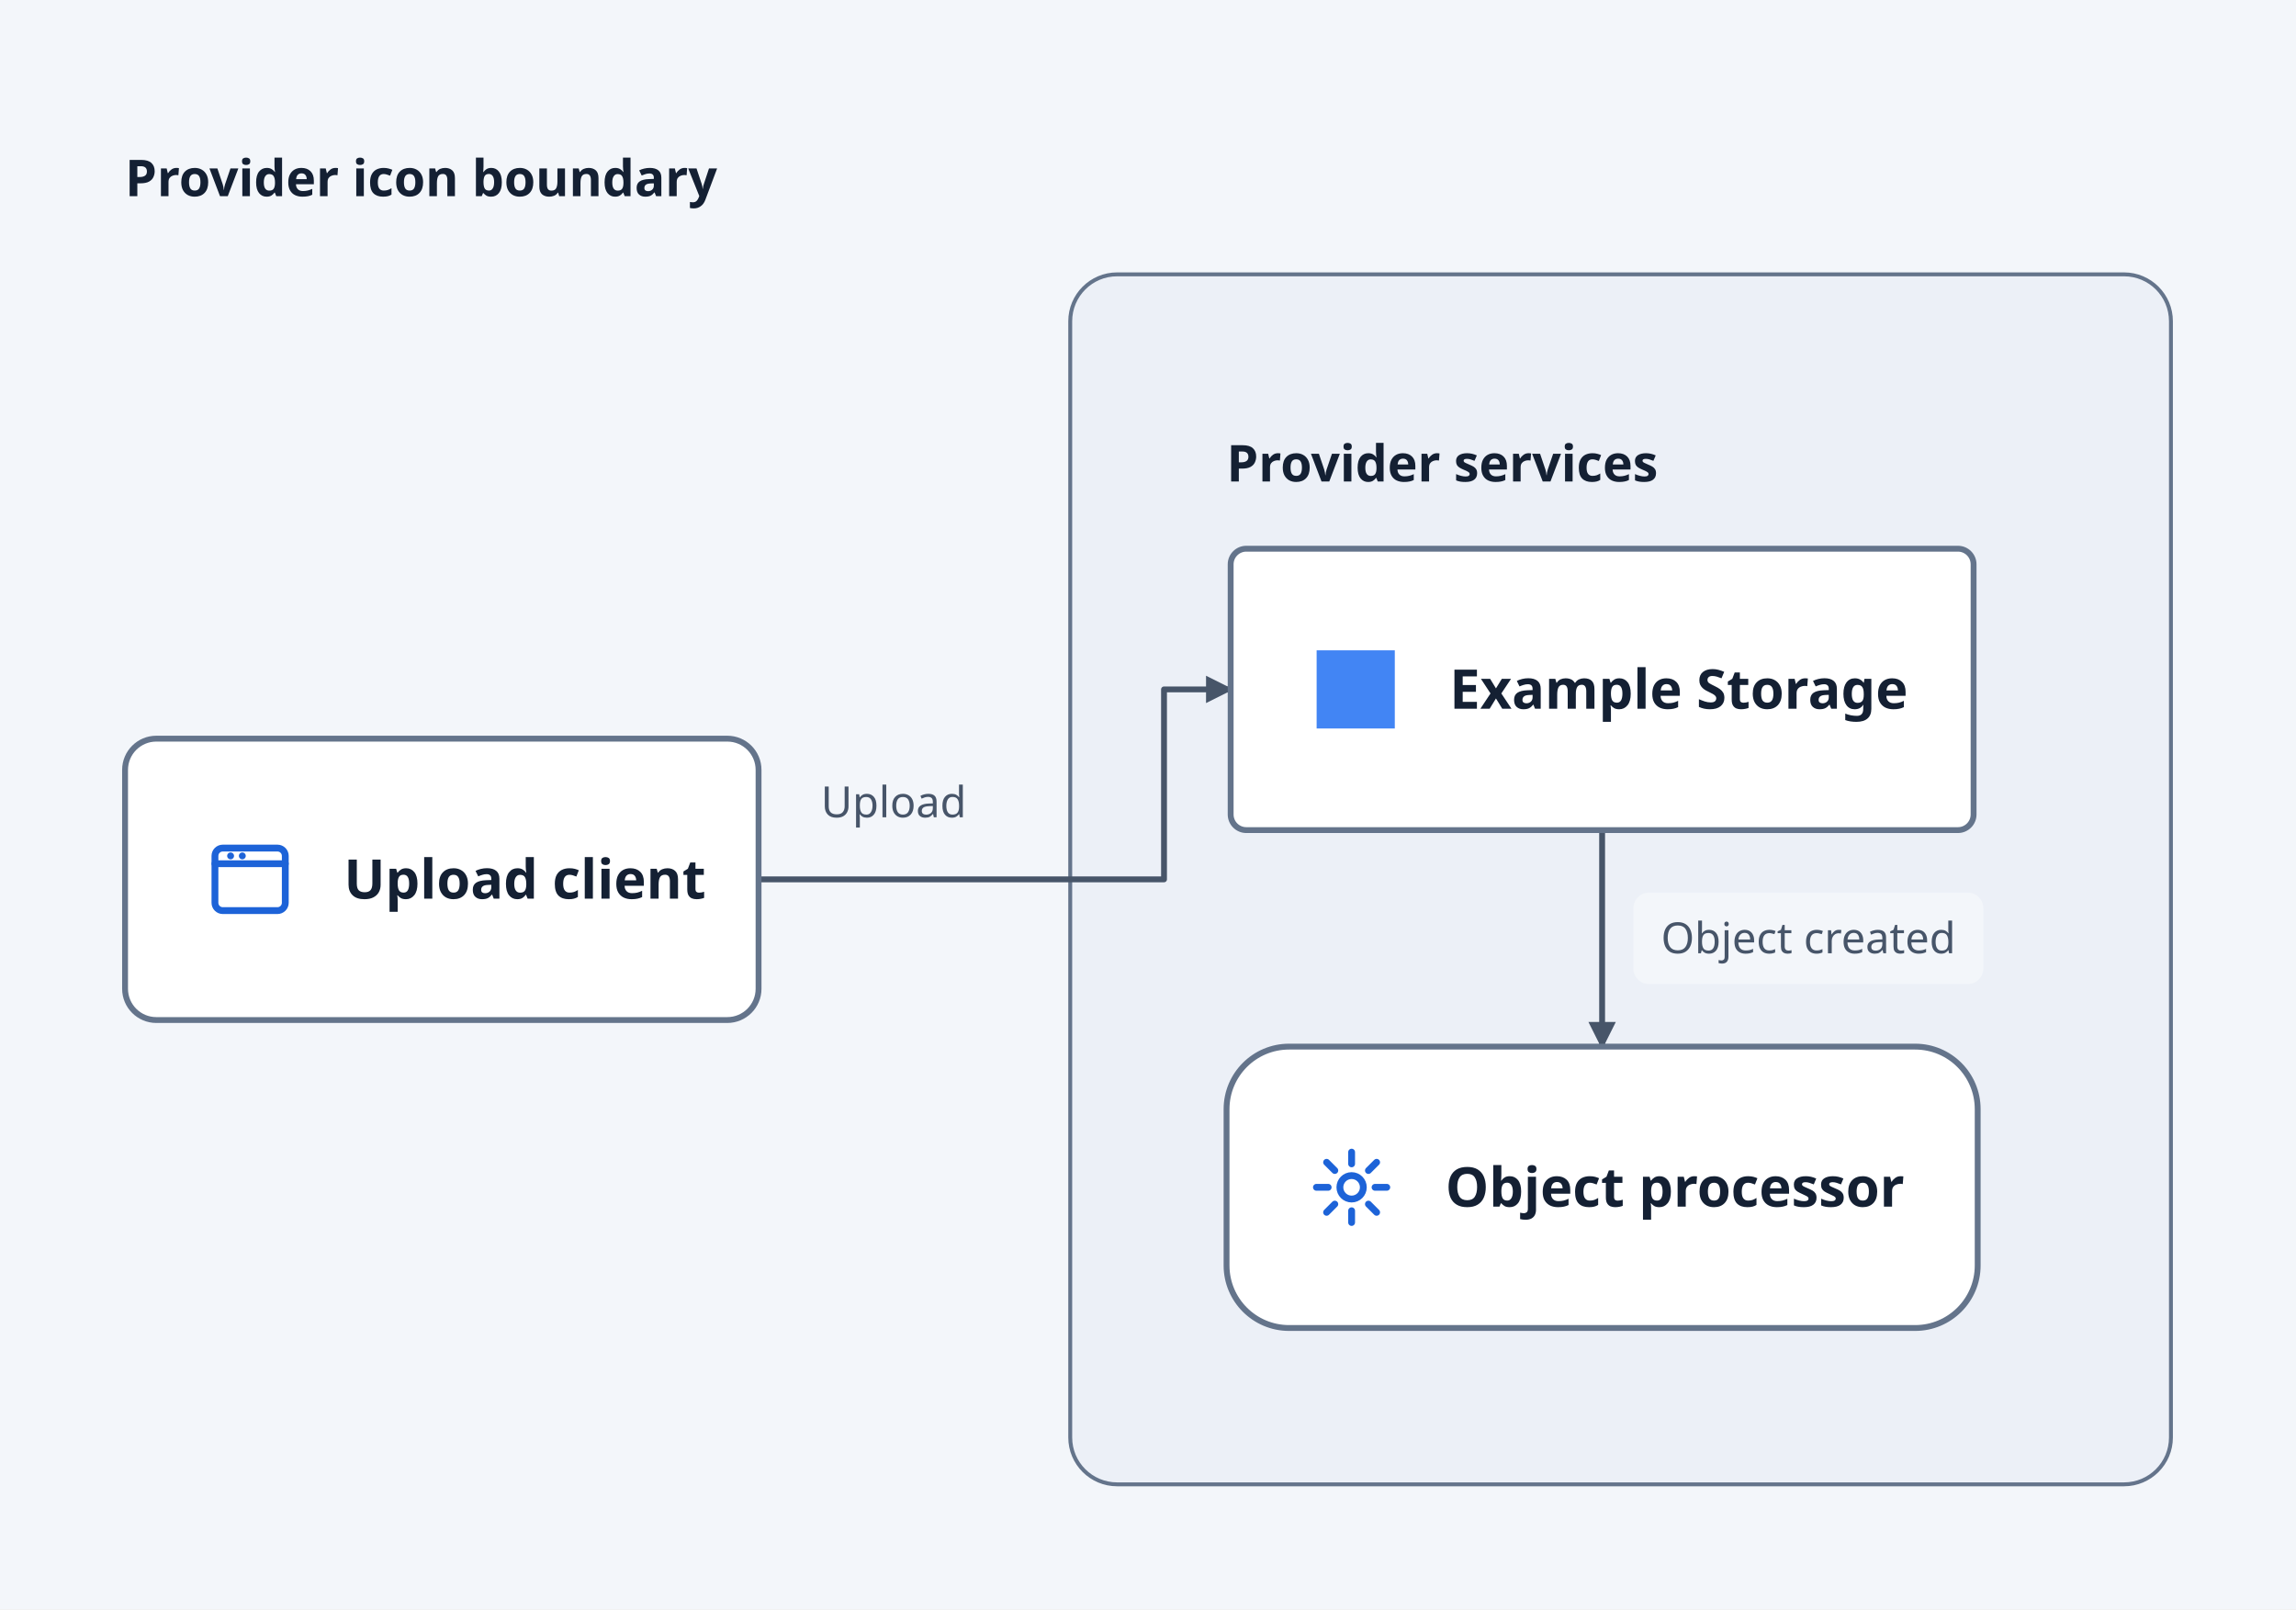
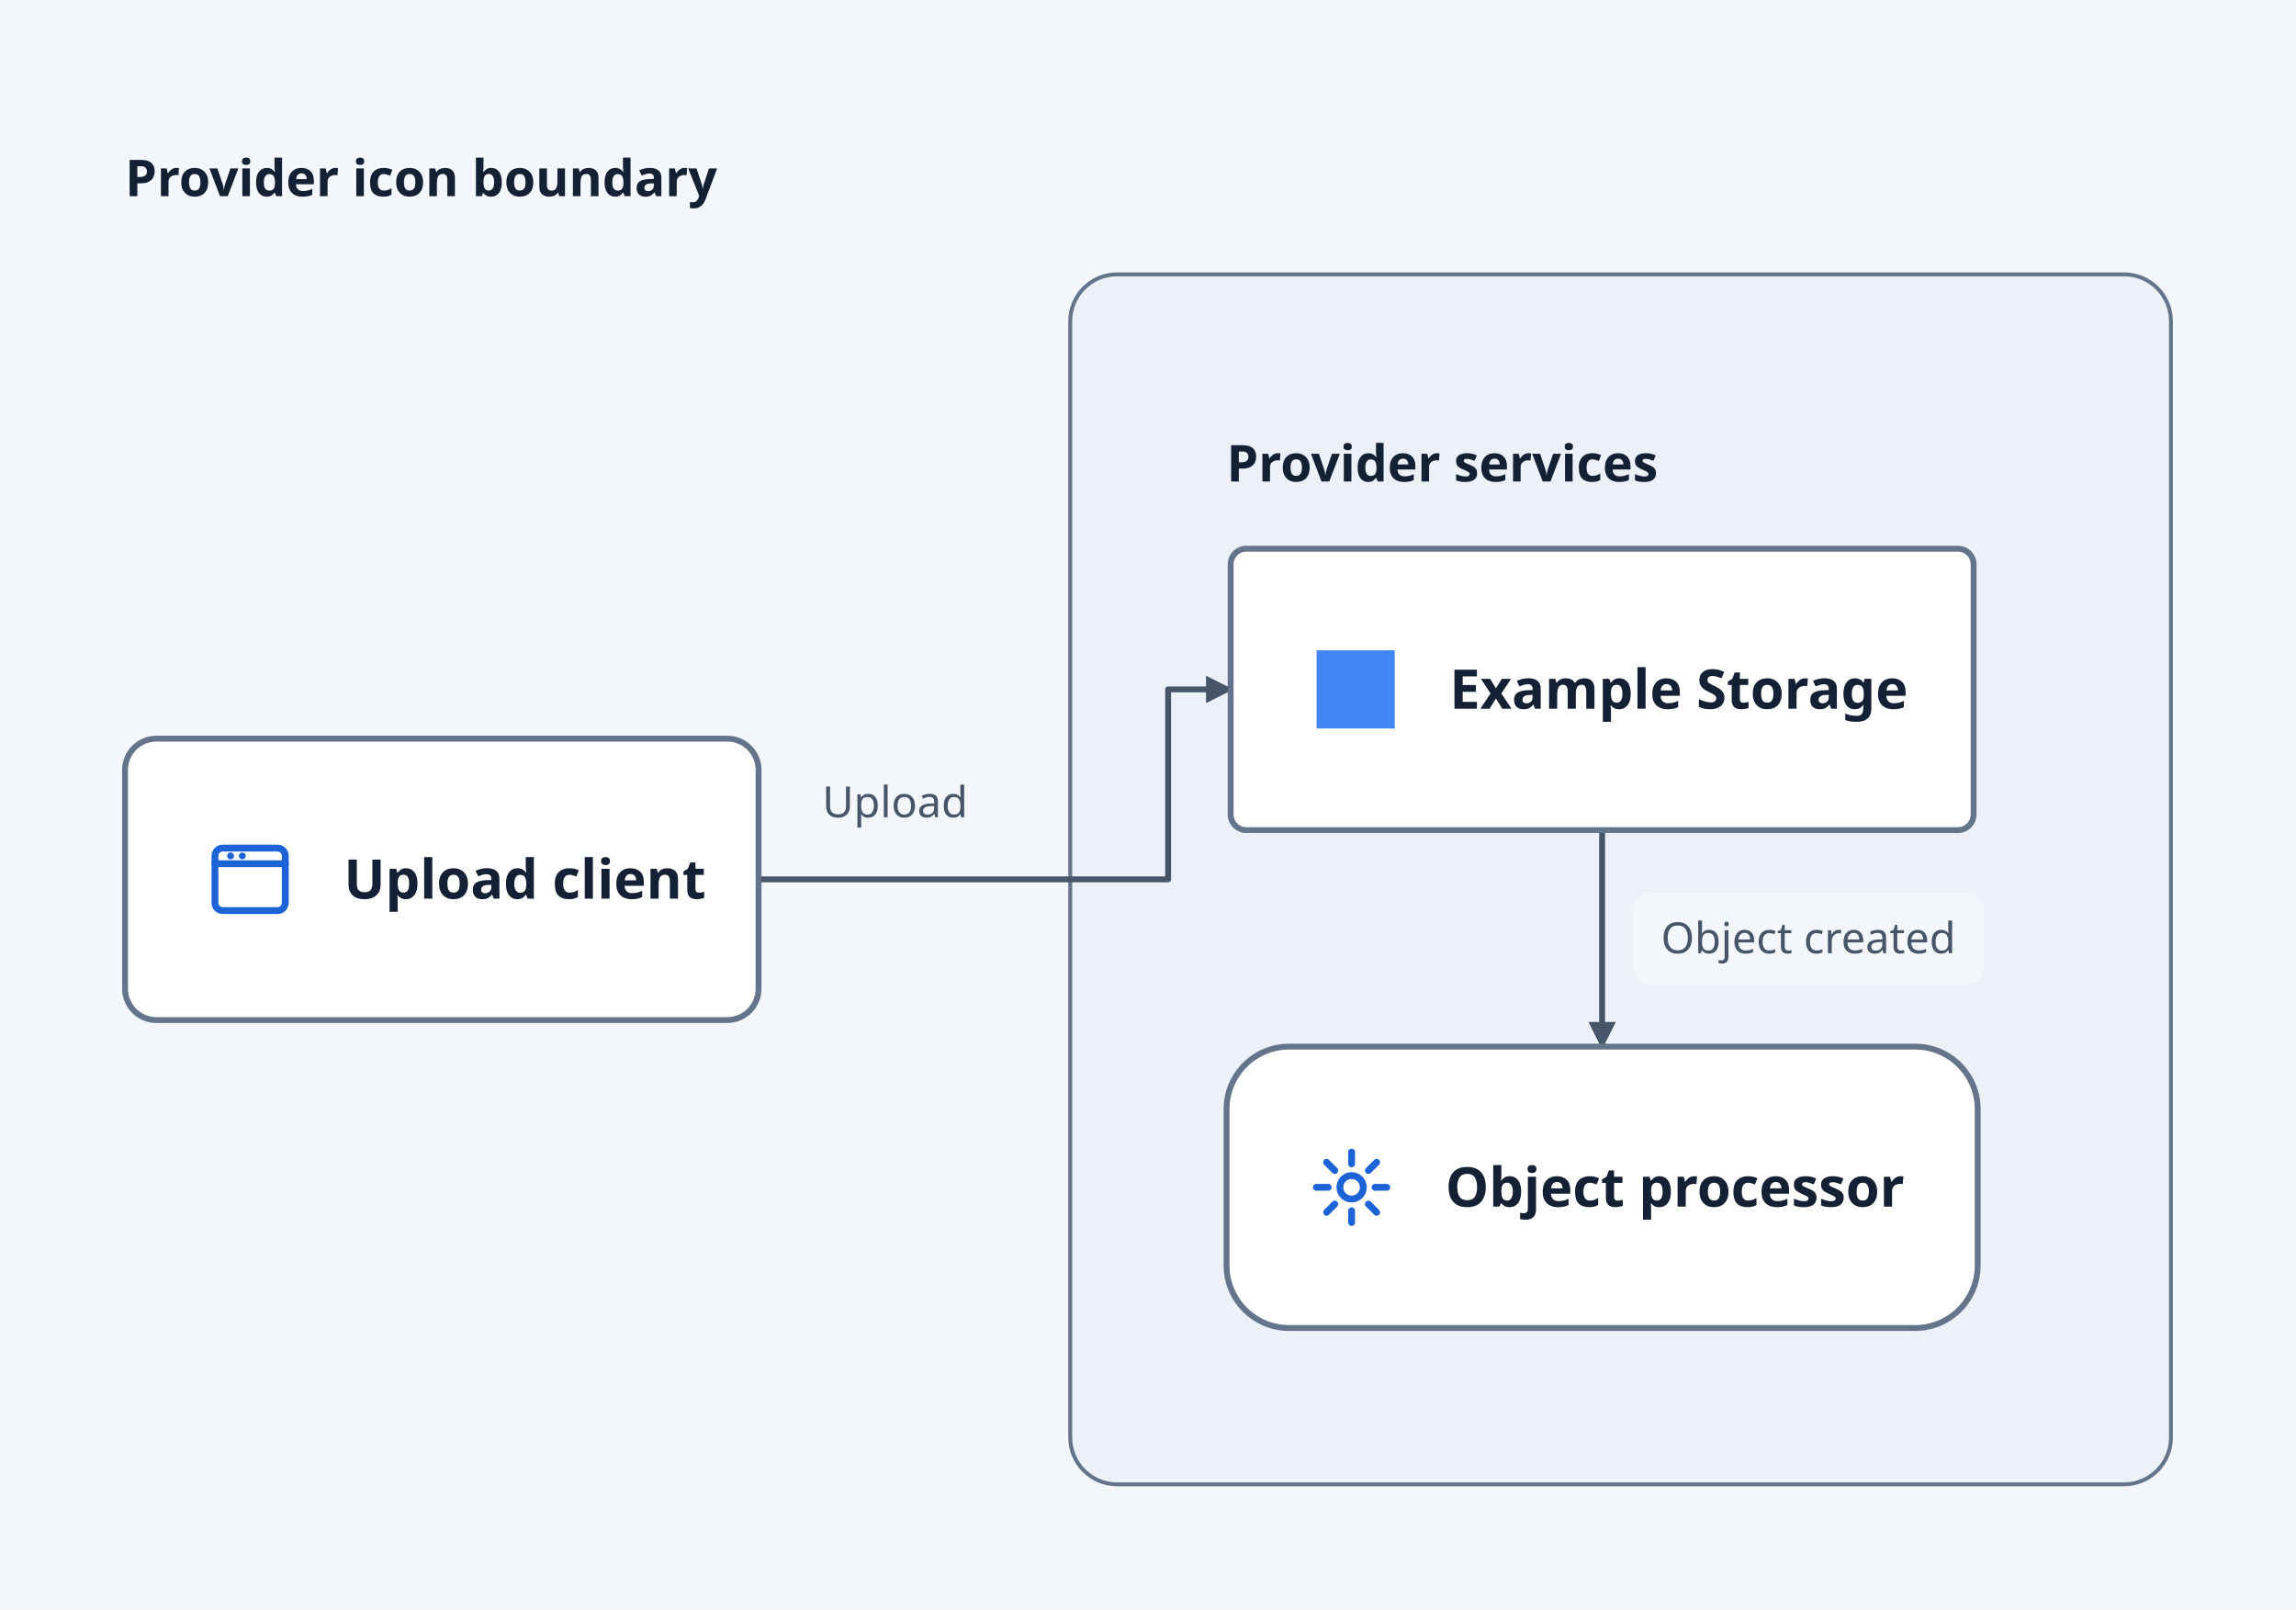
<svg xmlns="http://www.w3.org/2000/svg" width="587.5" height="411.8" viewBox="0 0 587.5 411.8" role="img" aria-labelledby="stack-title stack-description" data-engine-version="0.9.0" data-theme-id="default" data-theme-version="0.7.0" data-theme-revision="sha256:4a8b94b746c6b120998bfbe701edd722449a28c89c424b0a33f67561756ded5a">
  <rect x="0" y="0" width="587.5" height="411.8" fill="#F3F6FA" />
  <defs>
    <marker id="stack-arrow" markerUnits="userSpaceOnUse" markerWidth="7" markerHeight="7" refX="9000" refY="5000" viewBox="0 0 10000 10000" orient="auto-start-reverse">
      <path d="M 0 0 L 10000 5000 L 0 10000 z" fill="#475569" />
    </marker>
  </defs>
  <text x="32" y="50.2" fill="#142033" font-family="system-ui" font-size="13" font-weight="600">Provider icon boundary</text>
  <g data-stack-layer="groups">
    <g role="group" aria-label="Provider services" data-stack-id="provider">
      <rect x="273.85" y="70.2" width="281.65" height="309.6" rx="12" fill="#E5EBF3" fill-opacity="0.55" stroke="#64748B" stroke-width="1" />
      <text x="313.85" y="123.2" fill="#142033" font-family="system-ui" font-size="13" font-weight="600">Provider services</text>
    </g>
  </g>
  <g data-stack-layer="edges">
    <g role="group" aria-label="Upload client flows to Example Storage: Upload" data-edge-kind="request" data-edge-direction="forward">
-       <polyline points="194.1,225 297.85,225 297.85,176.4 314.9,176.4" fill="none" stroke="#475569" stroke-width="1.5" stroke-linecap="round" stroke-linejoin="round" marker-end="url(#stack-arrow)" />
+       <polyline points="194.1,225 298.9,225 298.9,176.4 314.9,176.4" fill="none" stroke="#475569" stroke-width="1.5" stroke-linecap="round" stroke-linejoin="round" marker-end="url(#stack-arrow)" />
    </g>
    <g role="group" aria-label="Example Storage flows to Object processor: Object created" data-edge-kind="event" data-edge-direction="forward">
      <polyline points="409.95,212.4 409.95,267.8" fill="none" stroke="#475569" stroke-width="1.5" stroke-linecap="round" stroke-linejoin="round" marker-end="url(#stack-arrow)" />
    </g>
  </g>
  <g data-stack-layer="nodes">
    <g role="group" aria-label="Upload client" data-stack-id="upload" data-node-kind="client">
      <rect x="32" y="189" width="162.1" height="72" rx="8" fill="#FFFFFF" stroke="#64748B" stroke-width="1.5" />
      <svg x="52" y="213" width="24" height="24" viewBox="0 0 24 24" color="#1D63D8" aria-hidden="true" focusable="false" data-icon-id="web">
        <rect x="3" y="4" width="18" height="16" rx="2" fill="none" stroke="currentColor" stroke-width="1.75" />
        <path d="M3 8h18M7 6h.01M10 6h.01" fill="none" stroke="currentColor" stroke-width="1.75" stroke-linecap="round" />
      </svg>
      <text x="88" y="225" dominant-baseline="middle" fill="#142033" font-family="system-ui" font-size="14" font-weight="600">Upload client</text>
    </g>
    <g role="group" aria-label="Example Storage" data-stack-id="storage" data-node-kind="storage">
      <rect x="314.9" y="140.4" width="190.1" height="72" rx="4" fill="#FFFFFF" stroke="#64748B" stroke-width="1.5" />
      <svg x="334.9" y="164.4" width="24" height="24" viewBox="0 0 24 24" color="#1D63D8" aria-hidden="true" focusable="false" data-icon-id="example:storage">
        <rect x="2" y="2" width="20" height="20" fill="#4285f4" />
      </svg>
      <text x="370.9" y="176.4" dominant-baseline="middle" fill="#142033" font-family="system-ui" font-size="14" font-weight="600">Example Storage</text>
    </g>
    <g role="group" aria-label="Object processor" data-stack-id="worker" data-node-kind="worker">
      <rect x="313.85" y="267.8" width="192.2" height="72" rx="16" fill="#FFFFFF" stroke="#64748B" stroke-width="1.5" />
      <svg x="333.85" y="291.8" width="24" height="24" viewBox="0 0 24 24" color="#1D63D8" aria-hidden="true" focusable="false" data-icon-id="kind-worker">
        <circle cx="12" cy="12" r="3" fill="none" stroke="currentColor" stroke-width="1.75" />
        <path d="M12 3v3M12 18v3M3 12h3M18 12h3M5.6 5.6l2.1 2.1M16.3 16.3l2.1 2.1M18.4 5.6l-2.1 2.1M7.7 16.3l-2.1 2.1" fill="none" stroke="currentColor" stroke-width="1.75" stroke-linecap="round" />
      </svg>
      <text x="369.85" y="303.8" dominant-baseline="middle" fill="#142033" font-family="system-ui" font-size="14" font-weight="600">Object processor</text>
    </g>
  </g>
  <g data-stack-layer="edge-labels" aria-hidden="true">
    <g data-edge-label="Upload">
-       <rect x="204.808" y="193.6" width="47.75" height="23.4" rx="4" fill="#F3F6FA" />
-       <text x="228.683" y="205.3" text-anchor="middle" dominant-baseline="middle" fill="#475569" font-family="system-ui" font-size="11">Upload</text>
+       <rect x="205.158" y="193.6" width="47.75" height="23.4" rx="4" fill="#F3F6FA" />
+       <text x="229.033" y="205.3" text-anchor="middle" dominant-baseline="middle" fill="#475569" font-family="system-ui" font-size="11">Upload</text>
    </g>
    <g data-edge-label="Object created">
      <rect x="417.95" y="228.4" width="89.55" height="23.4" rx="4" fill="#F3F6FA" />
      <text x="462.725" y="240.1" text-anchor="middle" dominant-baseline="middle" fill="#475569" font-family="system-ui" font-size="11">Object created</text>
    </g>
  </g>
</svg>
